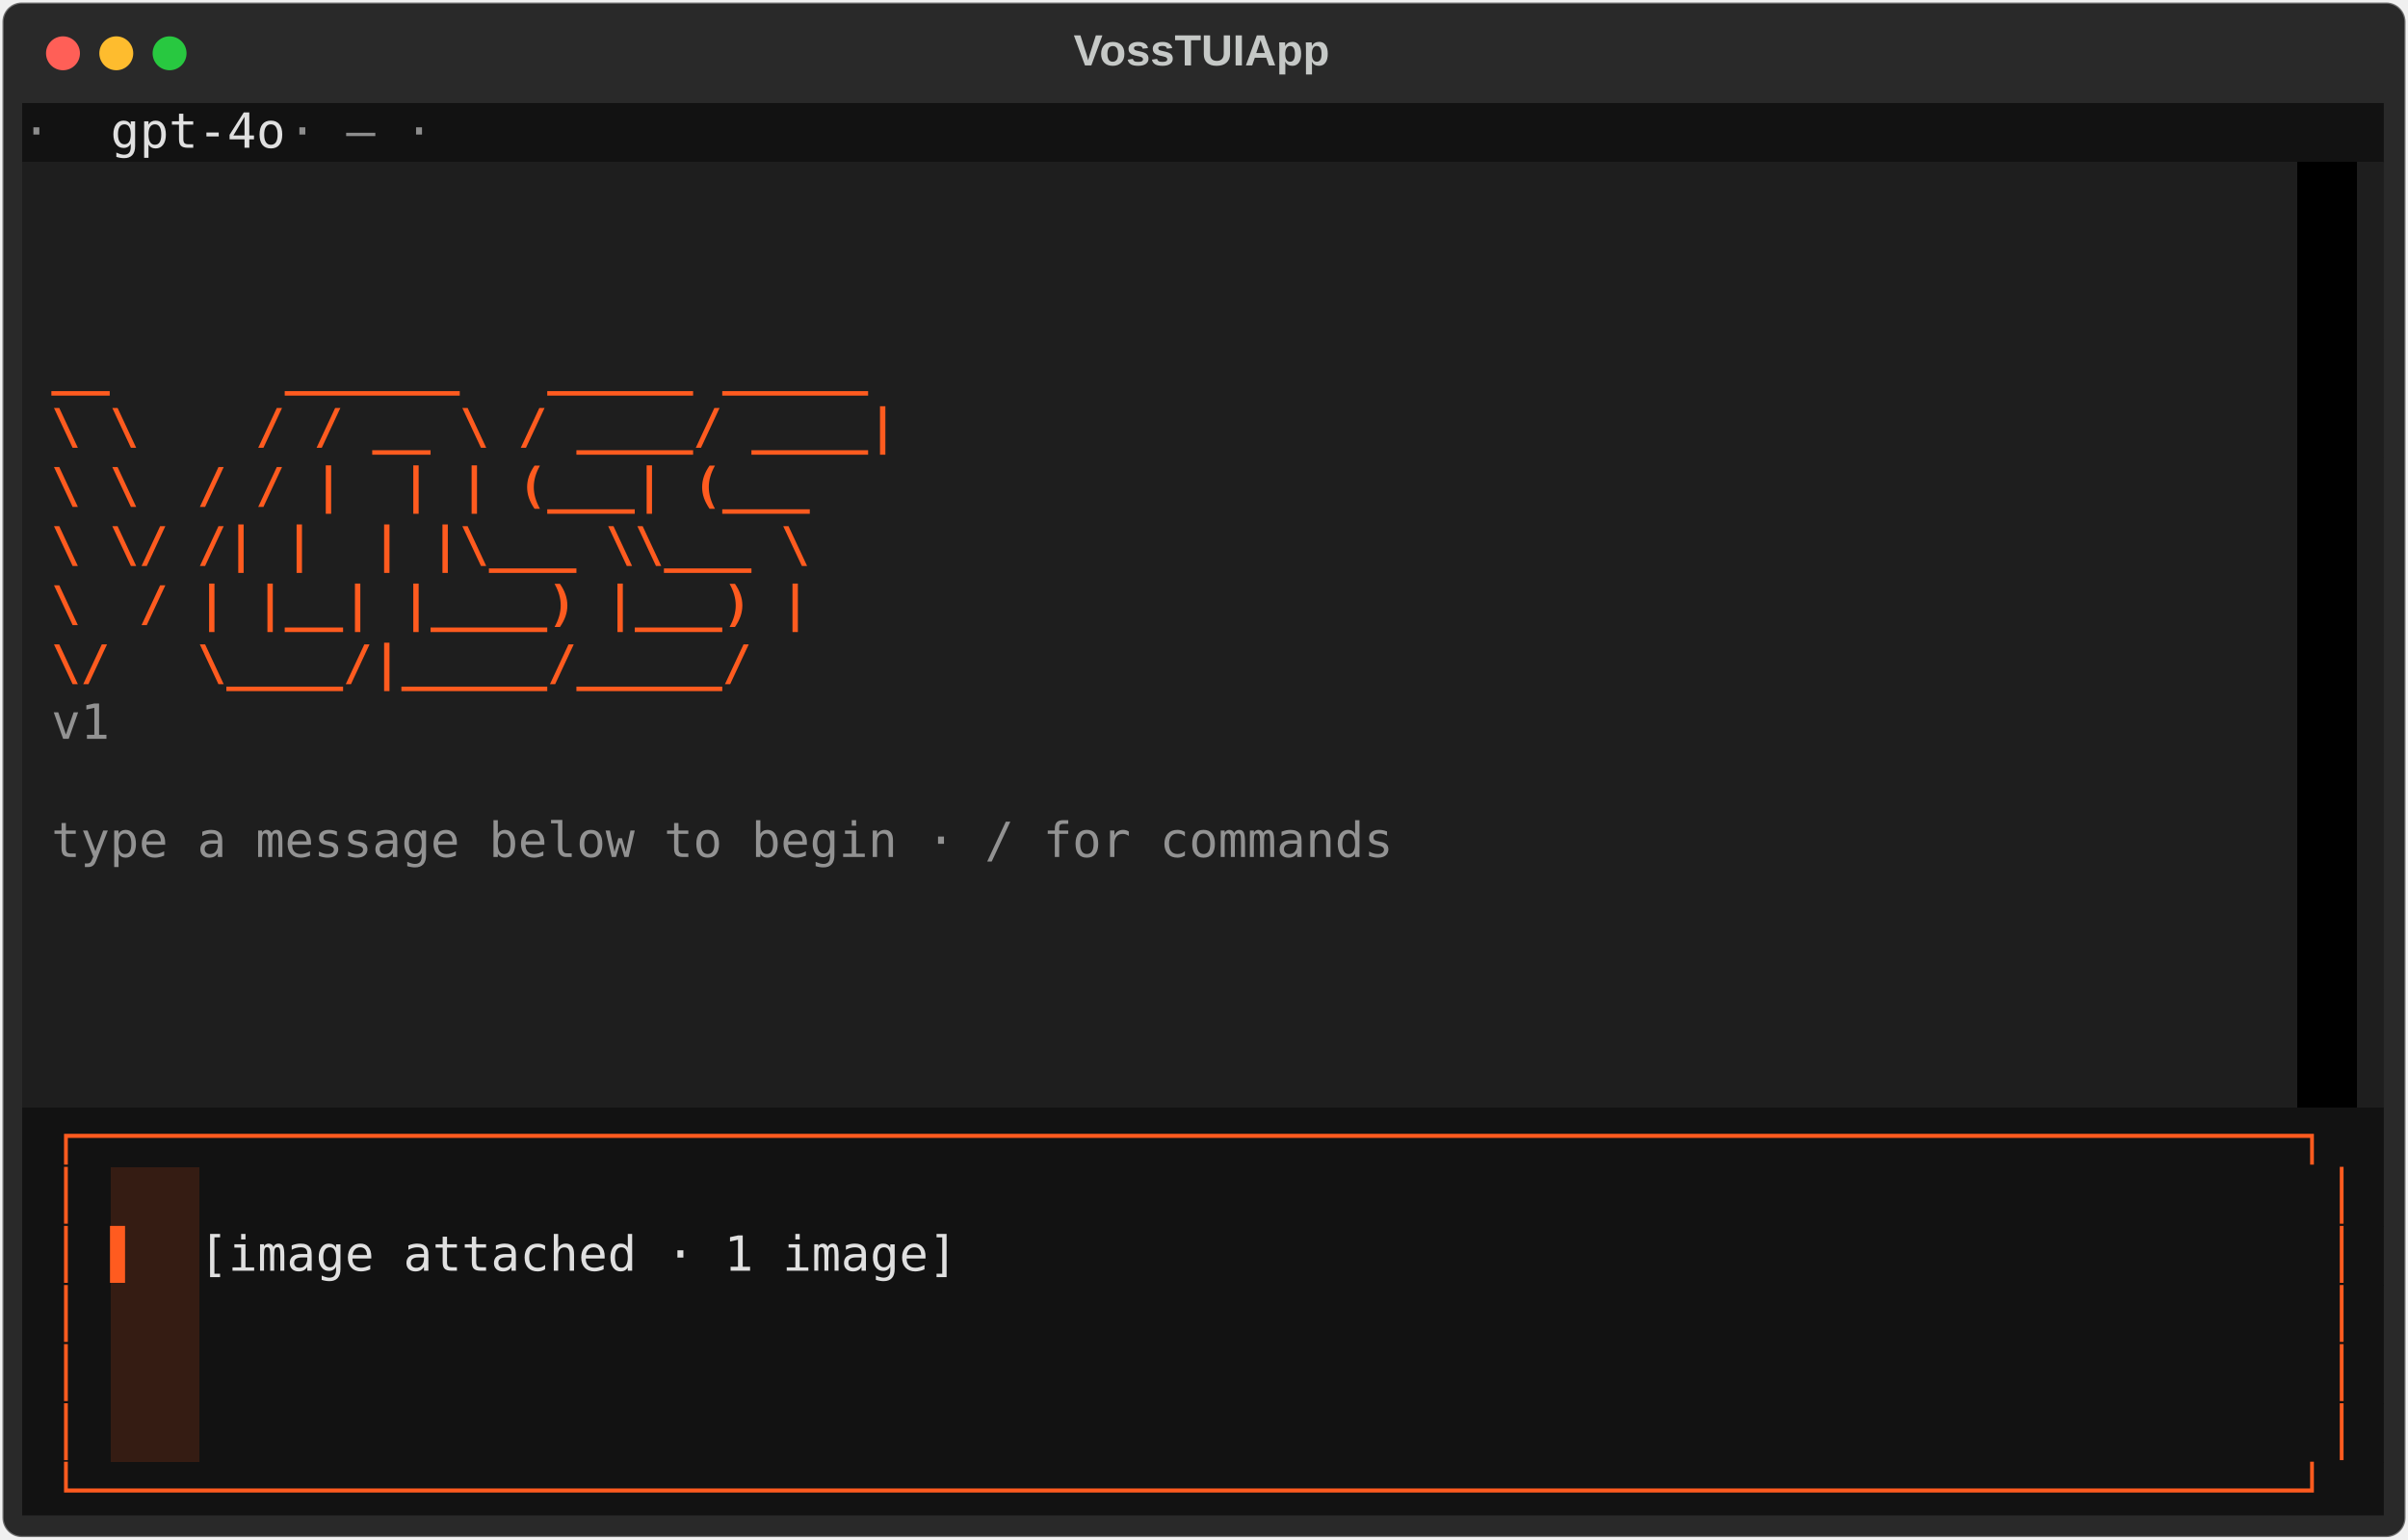
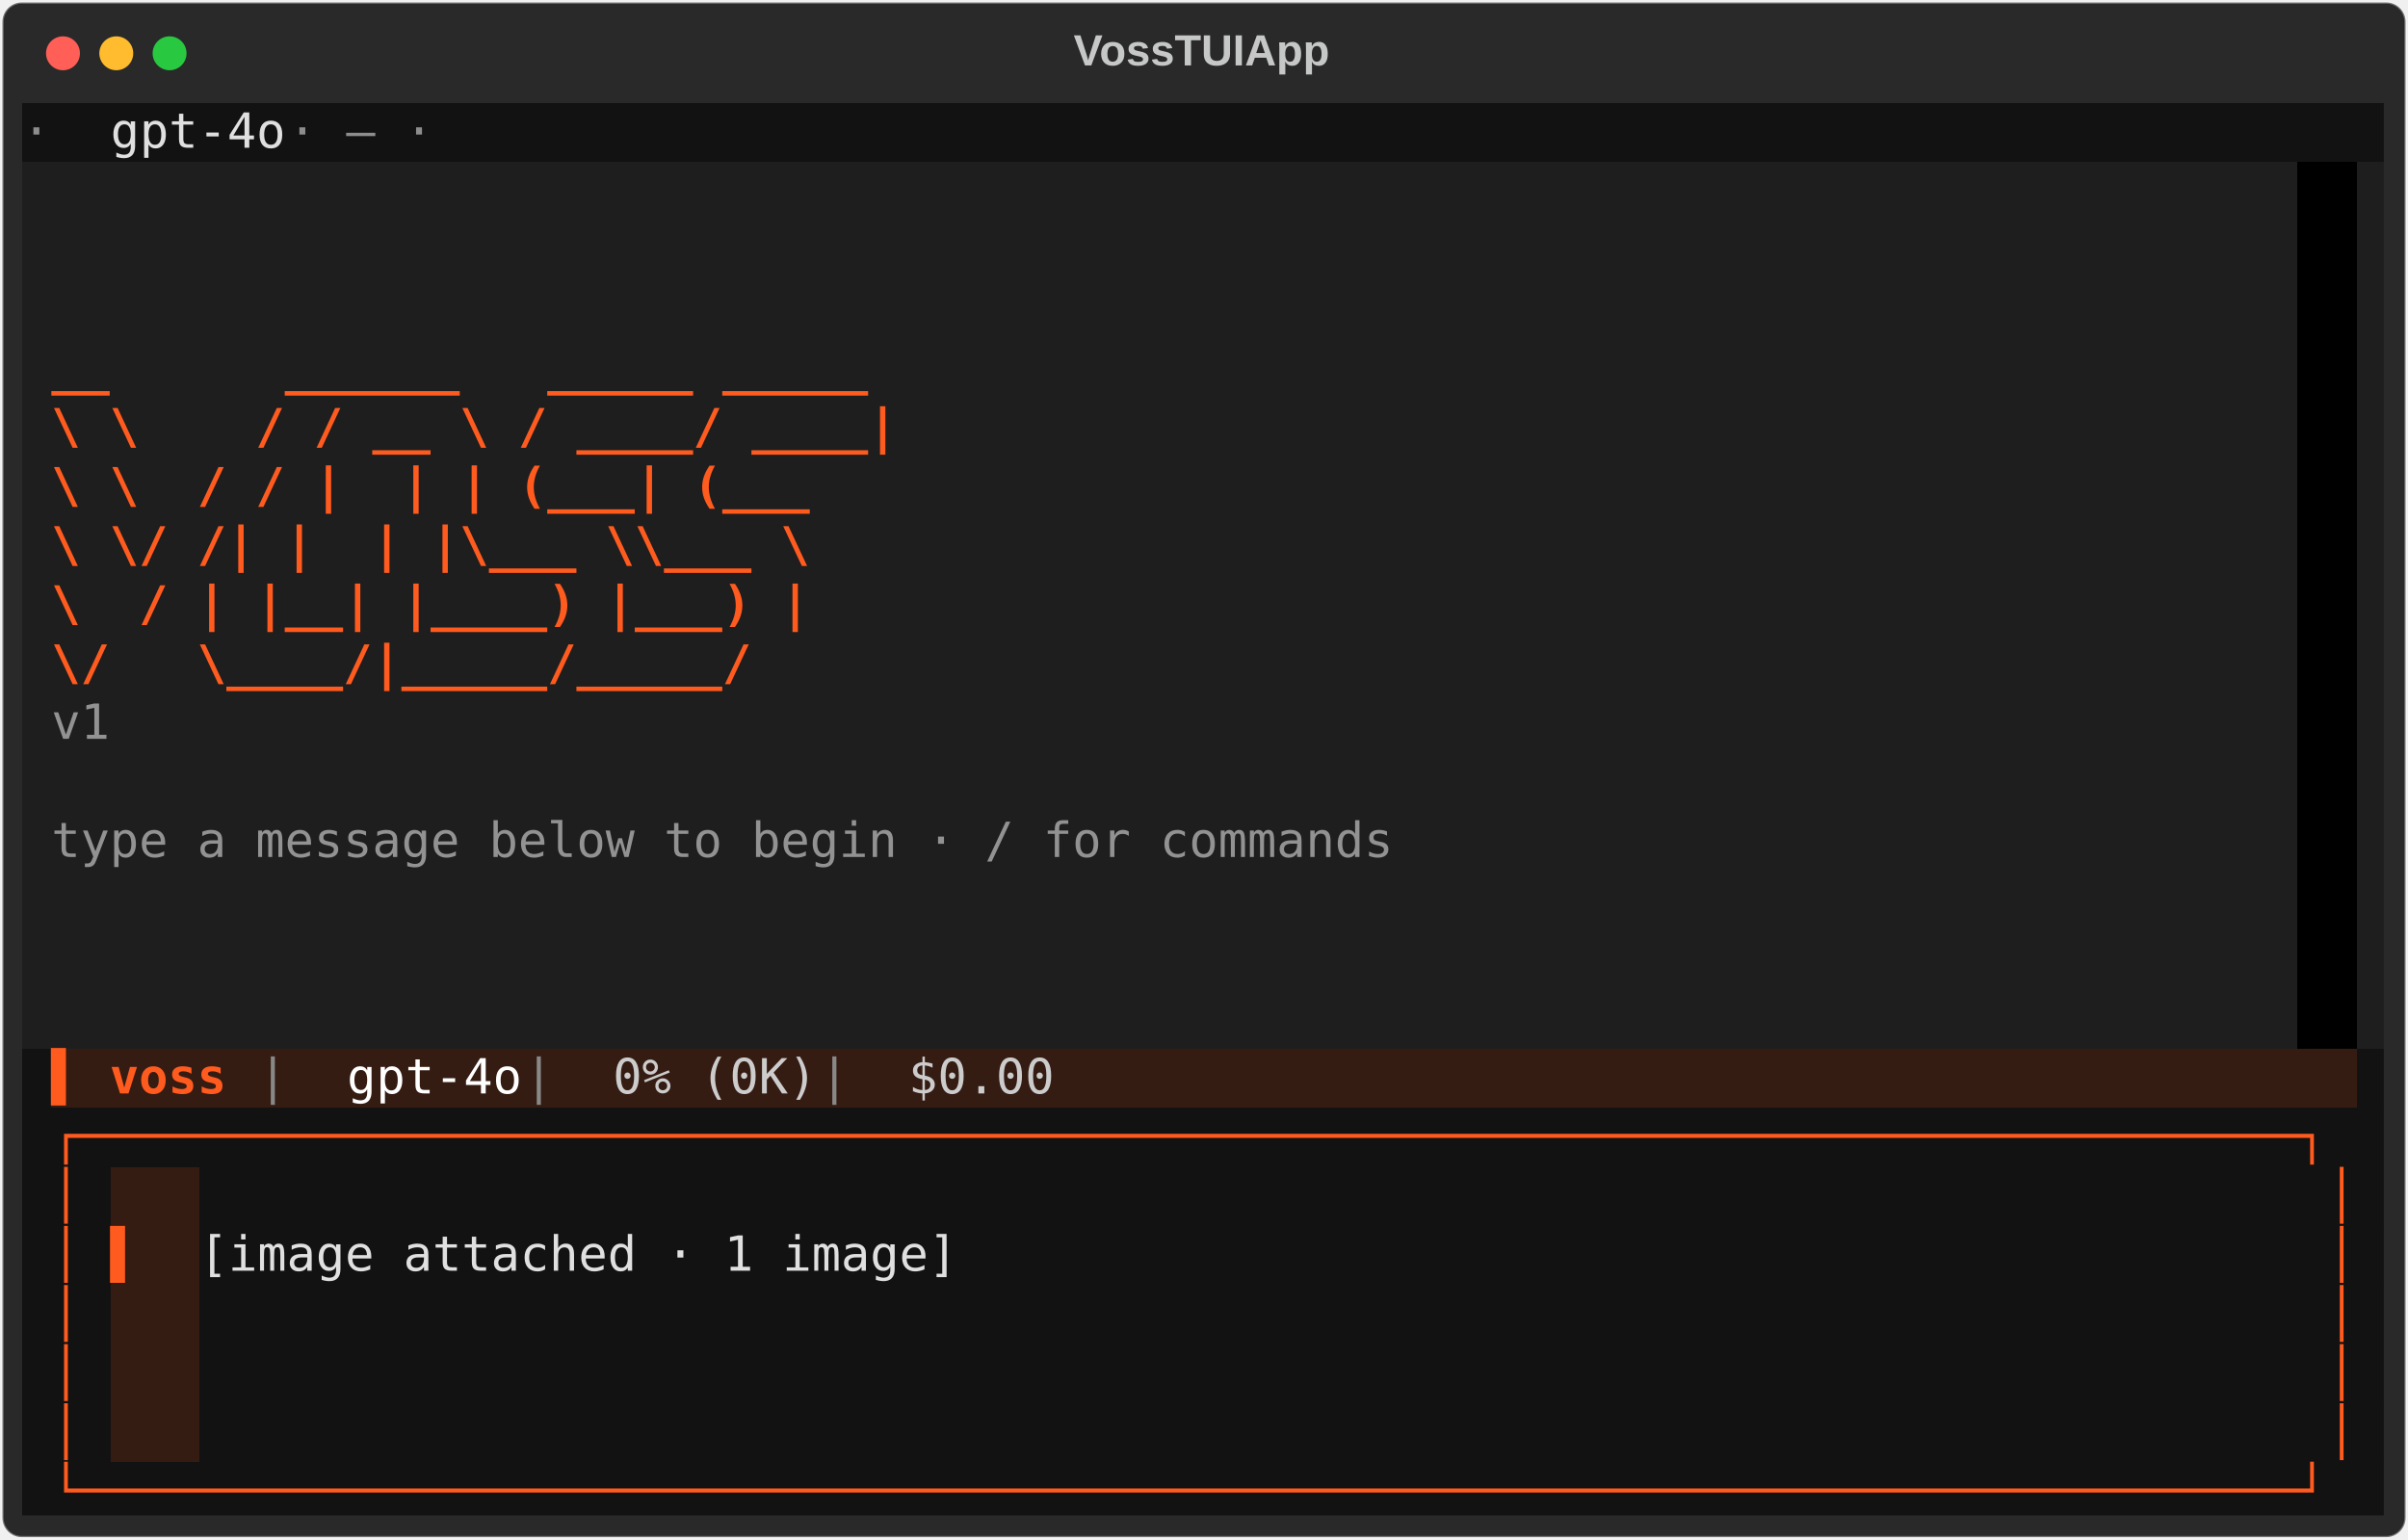
<svg xmlns="http://www.w3.org/2000/svg" class="rich-terminal" viewBox="0 0 994 635.6">
  <style>

    @font-face {
        font-family: "Fira Code";
        src: local("FiraCode-Regular"),
                url("https://cdnjs.cloudflare.com/ajax/libs/firacode/6.2.0/woff2/FiraCode-Regular.woff2") format("woff2"),
                url("https://cdnjs.cloudflare.com/ajax/libs/firacode/6.2.0/woff/FiraCode-Regular.woff") format("woff");
        font-style: normal;
        font-weight: 400;
    }
    @font-face {
        font-family: "Fira Code";
        src: local("FiraCode-Bold"),
                url("https://cdnjs.cloudflare.com/ajax/libs/firacode/6.2.0/woff2/FiraCode-Bold.woff2") format("woff2"),
                url("https://cdnjs.cloudflare.com/ajax/libs/firacode/6.2.0/woff/FiraCode-Bold.woff") format("woff");
        font-style: bold;
        font-weight: 700;
    }

    .terminal-matrix {
        font-family: Fira Code, monospace;
        font-size: 20px;
        line-height: 24.4px;
        font-variant-east-asian: full-width;
    }

    .terminal-title {
        font-size: 18px;
        font-weight: bold;
        font-family: arial;
    }

    .terminal-r1 { fill: #8d8d8d }
.terminal-r2 { fill: #e0e0e0 }
.terminal-r3 { fill: #c5c8c6 }
.terminal-r4 { fill: #ff5b1f;font-weight: bold }
.terminal-r5 { fill: #929292 }
- .terminal-r6 { fill: #ff5b1f }
+ .terminal-r6 { fill: #888888 }
+ .terminal-r7 { fill: #ffffff }
+ .terminal-r8 { fill: #cccccc }
+ .terminal-r9 { fill: #ff5b1f }
    </style>
  <defs>
    <clipPath id="terminal-clip-terminal">
      <rect x="0" y="0" width="975.0" height="584.6" />
    </clipPath>
    <clipPath id="terminal-line-0">
      <rect x="0" y="1.5" width="976" height="24.65" />
    </clipPath>
    <clipPath id="terminal-line-1">
      <rect x="0" y="25.9" width="976" height="24.65" />
    </clipPath>
    <clipPath id="terminal-line-2">
      <rect x="0" y="50.3" width="976" height="24.65" />
    </clipPath>
    <clipPath id="terminal-line-3">
      <rect x="0" y="74.7" width="976" height="24.65" />
    </clipPath>
    <clipPath id="terminal-line-4">
      <rect x="0" y="99.1" width="976" height="24.65" />
    </clipPath>
    <clipPath id="terminal-line-5">
      <rect x="0" y="123.5" width="976" height="24.65" />
    </clipPath>
    <clipPath id="terminal-line-6">
      <rect x="0" y="147.9" width="976" height="24.65" />
    </clipPath>
    <clipPath id="terminal-line-7">
      <rect x="0" y="172.3" width="976" height="24.65" />
    </clipPath>
    <clipPath id="terminal-line-8">
      <rect x="0" y="196.7" width="976" height="24.65" />
    </clipPath>
    <clipPath id="terminal-line-9">
      <rect x="0" y="221.1" width="976" height="24.65" />
    </clipPath>
    <clipPath id="terminal-line-10">
      <rect x="0" y="245.5" width="976" height="24.65" />
    </clipPath>
    <clipPath id="terminal-line-11">
      <rect x="0" y="269.9" width="976" height="24.65" />
    </clipPath>
    <clipPath id="terminal-line-12">
      <rect x="0" y="294.3" width="976" height="24.65" />
    </clipPath>
    <clipPath id="terminal-line-13">
      <rect x="0" y="318.7" width="976" height="24.65" />
    </clipPath>
    <clipPath id="terminal-line-14">
      <rect x="0" y="343.1" width="976" height="24.65" />
    </clipPath>
    <clipPath id="terminal-line-15">
      <rect x="0" y="367.5" width="976" height="24.65" />
    </clipPath>
    <clipPath id="terminal-line-16">
      <rect x="0" y="391.9" width="976" height="24.65" />
    </clipPath>
    <clipPath id="terminal-line-17">
      <rect x="0" y="416.3" width="976" height="24.65" />
    </clipPath>
    <clipPath id="terminal-line-18">
      <rect x="0" y="440.7" width="976" height="24.65" />
    </clipPath>
    <clipPath id="terminal-line-19">
      <rect x="0" y="465.1" width="976" height="24.65" />
    </clipPath>
    <clipPath id="terminal-line-20">
      <rect x="0" y="489.5" width="976" height="24.65" />
    </clipPath>
    <clipPath id="terminal-line-21">
      <rect x="0" y="513.9" width="976" height="24.65" />
    </clipPath>
    <clipPath id="terminal-line-22">
      <rect x="0" y="538.3" width="976" height="24.65" />
    </clipPath>
  </defs>
  <rect fill="#292929" stroke="rgba(255,255,255,0.35)" stroke-width="1" x="1" y="1" width="992" height="633.6" rx="8" />
  <text class="terminal-title" fill="#c5c8c6" text-anchor="middle" x="496" y="27">VossTUIApp</text>
  <g transform="translate(26,22)">
    <circle cx="0" cy="0" r="7" fill="#ff5f57" />
    <circle cx="22" cy="0" r="7" fill="#febc2e" />
    <circle cx="44" cy="0" r="7" fill="#28c840" />
  </g>
  <g transform="translate(9, 41)" clip-path="url(#terminal-clip-terminal)">
    <rect fill="#121212" x="0" y="1.5" width="36.6" height="24.65" shape-rendering="crispEdges" />
    <rect fill="#121212" x="36.6" y="1.5" width="73.2" height="24.65" shape-rendering="crispEdges" />
    <rect fill="#121212" x="109.8" y="1.5" width="85.4" height="24.65" shape-rendering="crispEdges" />
    <rect fill="#121212" x="195.2" y="1.5" width="780.8" height="24.65" shape-rendering="crispEdges" />
    <rect fill="#1e1e1e" x="0" y="25.9" width="12.2" height="24.65" shape-rendering="crispEdges" />
    <rect fill="#1e1e1e" x="12.2" y="25.9" width="927.2" height="24.65" shape-rendering="crispEdges" />
    <rect fill="#000000" x="939.4" y="25.9" width="24.4" height="24.65" shape-rendering="crispEdges" />
    <rect fill="#1e1e1e" x="963.8" y="25.9" width="12.2" height="24.65" shape-rendering="crispEdges" />
    <rect fill="#1e1e1e" x="0" y="50.3" width="12.2" height="24.65" shape-rendering="crispEdges" />
    <rect fill="#1e1e1e" x="12.2" y="50.3" width="927.2" height="24.65" shape-rendering="crispEdges" />
    <rect fill="#000000" x="939.4" y="50.3" width="24.4" height="24.65" shape-rendering="crispEdges" />
    <rect fill="#1e1e1e" x="963.8" y="50.3" width="12.2" height="24.65" shape-rendering="crispEdges" />
    <rect fill="#1e1e1e" x="0" y="74.7" width="12.2" height="24.65" shape-rendering="crispEdges" />
    <rect fill="#1e1e1e" x="12.2" y="74.7" width="927.2" height="24.65" shape-rendering="crispEdges" />
    <rect fill="#000000" x="939.4" y="74.7" width="24.4" height="24.65" shape-rendering="crispEdges" />
    <rect fill="#1e1e1e" x="963.8" y="74.7" width="12.2" height="24.65" shape-rendering="crispEdges" />
    <rect fill="#1e1e1e" x="0" y="99.1" width="12.2" height="24.65" shape-rendering="crispEdges" />
    <rect fill="#1e1e1e" x="12.2" y="99.1" width="658.8" height="24.65" shape-rendering="crispEdges" />
    <rect fill="#1e1e1e" x="671" y="99.1" width="268.4" height="24.65" shape-rendering="crispEdges" />
    <rect fill="#000000" x="939.4" y="99.1" width="24.4" height="24.65" shape-rendering="crispEdges" />
    <rect fill="#1e1e1e" x="963.8" y="99.1" width="12.2" height="24.65" shape-rendering="crispEdges" />
    <rect fill="#1e1e1e" x="0" y="123.5" width="12.2" height="24.65" shape-rendering="crispEdges" />
    <rect fill="#1e1e1e" x="12.2" y="123.5" width="658.8" height="24.65" shape-rendering="crispEdges" />
    <rect fill="#1e1e1e" x="671" y="123.5" width="268.4" height="24.65" shape-rendering="crispEdges" />
    <rect fill="#000000" x="939.4" y="123.5" width="24.4" height="24.65" shape-rendering="crispEdges" />
    <rect fill="#1e1e1e" x="963.8" y="123.5" width="12.2" height="24.65" shape-rendering="crispEdges" />
    <rect fill="#1e1e1e" x="0" y="147.9" width="12.2" height="24.65" shape-rendering="crispEdges" />
    <rect fill="#1e1e1e" x="12.2" y="147.9" width="646.6" height="24.65" shape-rendering="crispEdges" />
    <rect fill="#1e1e1e" x="658.8" y="147.9" width="280.6" height="24.65" shape-rendering="crispEdges" />
    <rect fill="#000000" x="939.4" y="147.9" width="24.4" height="24.65" shape-rendering="crispEdges" />
    <rect fill="#1e1e1e" x="963.8" y="147.9" width="12.2" height="24.65" shape-rendering="crispEdges" />
    <rect fill="#1e1e1e" x="0" y="172.3" width="12.2" height="24.65" shape-rendering="crispEdges" />
    <rect fill="#1e1e1e" x="12.2" y="172.3" width="658.8" height="24.65" shape-rendering="crispEdges" />
    <rect fill="#1e1e1e" x="671" y="172.3" width="268.4" height="24.65" shape-rendering="crispEdges" />
    <rect fill="#000000" x="939.4" y="172.3" width="24.4" height="24.65" shape-rendering="crispEdges" />
    <rect fill="#1e1e1e" x="963.8" y="172.3" width="12.2" height="24.65" shape-rendering="crispEdges" />
    <rect fill="#1e1e1e" x="0" y="196.7" width="12.2" height="24.65" shape-rendering="crispEdges" />
    <rect fill="#1e1e1e" x="12.2" y="196.7" width="658.8" height="24.65" shape-rendering="crispEdges" />
    <rect fill="#1e1e1e" x="671" y="196.7" width="268.4" height="24.65" shape-rendering="crispEdges" />
    <rect fill="#000000" x="939.4" y="196.7" width="24.4" height="24.65" shape-rendering="crispEdges" />
    <rect fill="#1e1e1e" x="963.8" y="196.7" width="12.2" height="24.65" shape-rendering="crispEdges" />
    <rect fill="#1e1e1e" x="0" y="221.1" width="12.2" height="24.65" shape-rendering="crispEdges" />
    <rect fill="#1e1e1e" x="12.2" y="221.1" width="658.8" height="24.65" shape-rendering="crispEdges" />
    <rect fill="#1e1e1e" x="671" y="221.1" width="268.4" height="24.65" shape-rendering="crispEdges" />
    <rect fill="#000000" x="939.4" y="221.1" width="24.4" height="24.65" shape-rendering="crispEdges" />
    <rect fill="#1e1e1e" x="963.8" y="221.1" width="12.2" height="24.65" shape-rendering="crispEdges" />
    <rect fill="#1e1e1e" x="0" y="245.5" width="12.2" height="24.65" shape-rendering="crispEdges" />
    <rect fill="#1e1e1e" x="12.2" y="245.5" width="500.2" height="24.65" shape-rendering="crispEdges" />
    <rect fill="#1e1e1e" x="512.4" y="245.5" width="427" height="24.65" shape-rendering="crispEdges" />
    <rect fill="#000000" x="939.4" y="245.5" width="24.4" height="24.65" shape-rendering="crispEdges" />
    <rect fill="#1e1e1e" x="963.8" y="245.5" width="12.2" height="24.65" shape-rendering="crispEdges" />
    <rect fill="#1e1e1e" x="0" y="269.9" width="12.2" height="24.65" shape-rendering="crispEdges" />
    <rect fill="#1e1e1e" x="12.2" y="269.9" width="927.2" height="24.65" shape-rendering="crispEdges" />
    <rect fill="#000000" x="939.4" y="269.9" width="24.4" height="24.65" shape-rendering="crispEdges" />
    <rect fill="#1e1e1e" x="963.8" y="269.9" width="12.2" height="24.65" shape-rendering="crispEdges" />
    <rect fill="#1e1e1e" x="0" y="294.3" width="12.2" height="24.65" shape-rendering="crispEdges" />
    <rect fill="#1e1e1e" x="12.2" y="294.3" width="768.6" height="24.65" shape-rendering="crispEdges" />
    <rect fill="#1e1e1e" x="780.8" y="294.3" width="158.6" height="24.65" shape-rendering="crispEdges" />
    <rect fill="#000000" x="939.4" y="294.3" width="24.4" height="24.65" shape-rendering="crispEdges" />
    <rect fill="#1e1e1e" x="963.8" y="294.3" width="12.2" height="24.65" shape-rendering="crispEdges" />
    <rect fill="#1e1e1e" x="0" y="318.7" width="12.2" height="24.65" shape-rendering="crispEdges" />
    <rect fill="#1e1e1e" x="12.2" y="318.7" width="927.2" height="24.65" shape-rendering="crispEdges" />
    <rect fill="#000000" x="939.4" y="318.7" width="24.4" height="24.65" shape-rendering="crispEdges" />
    <rect fill="#1e1e1e" x="963.8" y="318.7" width="12.2" height="24.65" shape-rendering="crispEdges" />
    <rect fill="#1e1e1e" x="0" y="343.1" width="12.2" height="24.65" shape-rendering="crispEdges" />
    <rect fill="#1e1e1e" x="12.2" y="343.1" width="927.2" height="24.65" shape-rendering="crispEdges" />
    <rect fill="#000000" x="939.4" y="343.1" width="24.4" height="24.65" shape-rendering="crispEdges" />
    <rect fill="#1e1e1e" x="963.8" y="343.1" width="12.2" height="24.65" shape-rendering="crispEdges" />
    <rect fill="#1e1e1e" x="0" y="367.5" width="12.2" height="24.65" shape-rendering="crispEdges" />
    <rect fill="#1e1e1e" x="12.2" y="367.5" width="927.2" height="24.65" shape-rendering="crispEdges" />
    <rect fill="#000000" x="939.4" y="367.5" width="24.4" height="24.65" shape-rendering="crispEdges" />
    <rect fill="#1e1e1e" x="963.8" y="367.5" width="12.2" height="24.65" shape-rendering="crispEdges" />
-     <rect fill="#1e1e1e" x="0" y="391.9" width="12.2" height="24.65" shape-rendering="crispEdges" />
-     <rect fill="#1e1e1e" x="12.2" y="391.9" width="927.2" height="24.65" shape-rendering="crispEdges" />
-     <rect fill="#000000" x="939.4" y="391.9" width="24.4" height="24.65" shape-rendering="crispEdges" />
-     <rect fill="#1e1e1e" x="963.8" y="391.9" width="12.2" height="24.65" shape-rendering="crispEdges" />
+     <rect fill="#121212" x="0" y="391.9" width="12.2" height="24.65" shape-rendering="crispEdges" />
+     <rect fill="#351c13" x="12.2" y="391.9" width="85.4" height="24.65" shape-rendering="crispEdges" />
+     <rect fill="#351c13" x="97.6" y="391.9" width="36.6" height="24.65" shape-rendering="crispEdges" />
+     <rect fill="#351c13" x="134.2" y="391.9" width="73.2" height="24.65" shape-rendering="crispEdges" />
+     <rect fill="#351c13" x="207.4" y="391.9" width="36.6" height="24.65" shape-rendering="crispEdges" />
+     <rect fill="#351c13" x="244" y="391.9" width="85.4" height="24.65" shape-rendering="crispEdges" />
+     <rect fill="#351c13" x="329.4" y="391.9" width="36.6" height="24.65" shape-rendering="crispEdges" />
+     <rect fill="#351c13" x="366" y="391.9" width="61" height="24.65" shape-rendering="crispEdges" />
+     <rect fill="#351c13" x="427" y="391.9" width="536.8" height="24.65" shape-rendering="crispEdges" />
+     <rect fill="#121212" x="963.8" y="391.9" width="12.2" height="24.65" shape-rendering="crispEdges" />
    <rect fill="#121212" x="0" y="416.3" width="12.2" height="24.65" shape-rendering="crispEdges" />
    <rect fill="#121212" x="12.2" y="416.3" width="951.6" height="24.65" shape-rendering="crispEdges" />
    <rect fill="#121212" x="963.8" y="416.3" width="12.2" height="24.65" shape-rendering="crispEdges" />
    <rect fill="#121212" x="0" y="440.7" width="12.2" height="24.65" shape-rendering="crispEdges" />
    <rect fill="#121212" x="12.2" y="440.7" width="12.2" height="24.65" shape-rendering="crispEdges" />
    <rect fill="#121212" x="24.4" y="440.7" width="12.2" height="24.65" shape-rendering="crispEdges" />
    <rect fill="#351c13" x="36.6" y="440.7" width="36.6" height="24.65" shape-rendering="crispEdges" />
    <rect fill="#121212" x="73.2" y="440.7" width="878.4" height="24.65" shape-rendering="crispEdges" />
    <rect fill="#121212" x="951.6" y="440.7" width="12.2" height="24.65" shape-rendering="crispEdges" />
    <rect fill="#121212" x="963.8" y="440.7" width="12.2" height="24.65" shape-rendering="crispEdges" />
    <rect fill="#121212" x="0" y="465.1" width="12.2" height="24.65" shape-rendering="crispEdges" />
    <rect fill="#121212" x="12.2" y="465.1" width="12.2" height="24.65" shape-rendering="crispEdges" />
    <rect fill="#121212" x="24.4" y="465.1" width="12.2" height="24.65" shape-rendering="crispEdges" />
    <rect fill="#351c13" x="36.6" y="465.1" width="36.6" height="24.65" shape-rendering="crispEdges" />
    <rect fill="#121212" x="73.2" y="465.1" width="854" height="24.65" shape-rendering="crispEdges" />
    <rect fill="#121212" x="927.2" y="465.1" width="24.4" height="24.65" shape-rendering="crispEdges" />
    <rect fill="#121212" x="951.6" y="465.1" width="12.2" height="24.65" shape-rendering="crispEdges" />
    <rect fill="#121212" x="963.8" y="465.1" width="12.2" height="24.65" shape-rendering="crispEdges" />
    <rect fill="#121212" x="0" y="489.5" width="12.2" height="24.65" shape-rendering="crispEdges" />
    <rect fill="#121212" x="12.2" y="489.5" width="12.2" height="24.65" shape-rendering="crispEdges" />
    <rect fill="#121212" x="24.4" y="489.5" width="12.2" height="24.65" shape-rendering="crispEdges" />
    <rect fill="#351c13" x="36.6" y="489.5" width="36.6" height="24.65" shape-rendering="crispEdges" />
    <rect fill="#121212" x="73.2" y="489.5" width="878.4" height="24.65" shape-rendering="crispEdges" />
    <rect fill="#121212" x="951.6" y="489.5" width="12.2" height="24.65" shape-rendering="crispEdges" />
    <rect fill="#121212" x="963.8" y="489.5" width="12.2" height="24.65" shape-rendering="crispEdges" />
    <rect fill="#121212" x="0" y="513.9" width="12.2" height="24.65" shape-rendering="crispEdges" />
    <rect fill="#121212" x="12.2" y="513.9" width="12.2" height="24.65" shape-rendering="crispEdges" />
    <rect fill="#121212" x="24.4" y="513.9" width="12.2" height="24.65" shape-rendering="crispEdges" />
    <rect fill="#351c13" x="36.6" y="513.9" width="36.6" height="24.65" shape-rendering="crispEdges" />
    <rect fill="#121212" x="73.2" y="513.9" width="878.4" height="24.65" shape-rendering="crispEdges" />
    <rect fill="#121212" x="951.6" y="513.9" width="12.2" height="24.65" shape-rendering="crispEdges" />
    <rect fill="#121212" x="963.8" y="513.9" width="12.2" height="24.65" shape-rendering="crispEdges" />
    <rect fill="#121212" x="0" y="538.3" width="12.2" height="24.65" shape-rendering="crispEdges" />
    <rect fill="#121212" x="12.2" y="538.3" width="12.2" height="24.65" shape-rendering="crispEdges" />
    <rect fill="#121212" x="24.4" y="538.3" width="12.2" height="24.65" shape-rendering="crispEdges" />
    <rect fill="#351c13" x="36.6" y="538.3" width="36.6" height="24.65" shape-rendering="crispEdges" />
    <rect fill="#121212" x="73.2" y="538.3" width="878.4" height="24.65" shape-rendering="crispEdges" />
    <rect fill="#121212" x="951.6" y="538.3" width="12.2" height="24.65" shape-rendering="crispEdges" />
    <rect fill="#121212" x="963.8" y="538.3" width="12.2" height="24.65" shape-rendering="crispEdges" />
    <rect fill="#121212" x="0" y="562.7" width="12.2" height="24.65" shape-rendering="crispEdges" />
    <rect fill="#121212" x="12.2" y="562.7" width="951.6" height="24.65" shape-rendering="crispEdges" />
    <rect fill="#121212" x="963.8" y="562.7" width="12.2" height="24.65" shape-rendering="crispEdges" />
    <g class="terminal-matrix">
      <text class="terminal-r1" x="0" y="20" textLength="36.6" clip-path="url(#terminal-line-0)"> · </text>
      <text class="terminal-r2" x="36.6" y="20" textLength="73.2" clip-path="url(#terminal-line-0)">gpt-4o</text>
      <text class="terminal-r1" x="109.8" y="20" textLength="85.4" clip-path="url(#terminal-line-0)"> · — · </text>
      <text class="terminal-r3" x="976" y="20" textLength="12.2" clip-path="url(#terminal-line-0)">
</text>
      <text class="terminal-r3" x="976" y="44.4" textLength="12.2" clip-path="url(#terminal-line-1)">
</text>
      <text class="terminal-r3" x="976" y="68.8" textLength="12.2" clip-path="url(#terminal-line-2)">
</text>
      <text class="terminal-r3" x="976" y="93.2" textLength="12.2" clip-path="url(#terminal-line-3)">
</text>
      <text class="terminal-r4" x="12.2" y="117.6" textLength="658.8" clip-path="url(#terminal-line-4)">                          __      ______   _____ _____</text>
      <text class="terminal-r3" x="976" y="117.6" textLength="12.2" clip-path="url(#terminal-line-4)">
</text>
      <text class="terminal-r4" x="12.2" y="142" textLength="658.8" clip-path="url(#terminal-line-5)">                         \ \    / / __ \ / ____/ ____|</text>
      <text class="terminal-r3" x="976" y="142" textLength="12.2" clip-path="url(#terminal-line-5)">
</text>
      <text class="terminal-r4" x="12.2" y="166.4" textLength="646.6" clip-path="url(#terminal-line-6)">                           \ \  / / |  | | (___| (___</text>
      <text class="terminal-r3" x="976" y="166.4" textLength="12.2" clip-path="url(#terminal-line-6)">
</text>
      <text class="terminal-r4" x="12.2" y="190.8" textLength="658.8" clip-path="url(#terminal-line-7)">                            \ \/ /| |  | |\___ \\___ \</text>
      <text class="terminal-r3" x="976" y="190.8" textLength="12.2" clip-path="url(#terminal-line-7)">
</text>
      <text class="terminal-r4" x="12.2" y="215.2" textLength="658.8" clip-path="url(#terminal-line-8)">                            \  / | |__| |____) |___) |</text>
      <text class="terminal-r3" x="976" y="215.2" textLength="12.2" clip-path="url(#terminal-line-8)">
</text>
      <text class="terminal-r4" x="12.2" y="239.6" textLength="658.8" clip-path="url(#terminal-line-9)">                              \/   \____/|_____/_____/</text>
      <text class="terminal-r3" x="976" y="239.6" textLength="12.2" clip-path="url(#terminal-line-9)">
</text>
      <text class="terminal-r5" x="12.2" y="264" textLength="500.2" clip-path="url(#terminal-line-10)">                                       v1</text>
      <text class="terminal-r3" x="976" y="264" textLength="12.2" clip-path="url(#terminal-line-10)">
</text>
      <text class="terminal-r3" x="976" y="288.4" textLength="12.2" clip-path="url(#terminal-line-11)">
</text>
      <text class="terminal-r5" x="12.2" y="312.8" textLength="768.6" clip-path="url(#terminal-line-12)">                 type a message below to begin · / for commands</text>
      <text class="terminal-r3" x="976" y="312.8" textLength="12.2" clip-path="url(#terminal-line-12)">
</text>
      <text class="terminal-r3" x="976" y="337.2" textLength="12.2" clip-path="url(#terminal-line-13)">
</text>
      <text class="terminal-r3" x="976" y="361.6" textLength="12.2" clip-path="url(#terminal-line-14)">
</text>
      <text class="terminal-r3" x="976" y="386" textLength="12.2" clip-path="url(#terminal-line-15)">
</text>
+       <text class="terminal-r4" x="12.2" y="410.4" textLength="85.4" clip-path="url(#terminal-line-16)"> ▌ voss</text>
+       <text class="terminal-r6" x="97.6" y="410.4" textLength="36.6" clip-path="url(#terminal-line-16)"> | </text>
+       <text class="terminal-r7" x="134.2" y="410.4" textLength="73.2" clip-path="url(#terminal-line-16)">gpt-4o</text>
+       <text class="terminal-r6" x="207.4" y="410.4" textLength="36.6" clip-path="url(#terminal-line-16)"> | </text>
+       <text class="terminal-r8" x="244" y="410.4" textLength="85.4" clip-path="url(#terminal-line-16)">0% (0K)</text>
+       <text class="terminal-r6" x="329.4" y="410.4" textLength="36.6" clip-path="url(#terminal-line-16)"> | </text>
+       <text class="terminal-r8" x="366" y="410.4" textLength="61" clip-path="url(#terminal-line-16)">$0.00</text>
      <text class="terminal-r3" x="976" y="410.4" textLength="12.2" clip-path="url(#terminal-line-16)">
</text>
-       <text class="terminal-r6" x="12.2" y="434.8" textLength="951.6" clip-path="url(#terminal-line-17)">┌────────────────────────────────────────────────────────────────────────────┐</text>
+       <text class="terminal-r9" x="12.2" y="434.8" textLength="951.6" clip-path="url(#terminal-line-17)">┌────────────────────────────────────────────────────────────────────────────┐</text>
      <text class="terminal-r3" x="976" y="434.8" textLength="12.2" clip-path="url(#terminal-line-17)">
</text>
-       <text class="terminal-r6" x="12.2" y="459.2" textLength="12.2" clip-path="url(#terminal-line-18)">│</text>
-       <text class="terminal-r6" x="951.6" y="459.2" textLength="12.2" clip-path="url(#terminal-line-18)">│</text>
+       <text class="terminal-r9" x="12.2" y="459.2" textLength="12.2" clip-path="url(#terminal-line-18)">│</text>
+       <text class="terminal-r9" x="951.6" y="459.2" textLength="12.2" clip-path="url(#terminal-line-18)">│</text>
      <text class="terminal-r3" x="976" y="459.2" textLength="12.2" clip-path="url(#terminal-line-18)">
</text>
-       <text class="terminal-r6" x="12.2" y="483.6" textLength="12.2" clip-path="url(#terminal-line-19)">│</text>
+       <text class="terminal-r9" x="12.2" y="483.6" textLength="12.2" clip-path="url(#terminal-line-19)">│</text>
      <text class="terminal-r4" x="36.6" y="483.6" textLength="36.6" clip-path="url(#terminal-line-19)">▌  </text>
      <text class="terminal-r2" x="73.2" y="483.6" textLength="854" clip-path="url(#terminal-line-19)">[image attached · 1 image]                                            </text>
-       <text class="terminal-r6" x="951.6" y="483.6" textLength="12.2" clip-path="url(#terminal-line-19)">│</text>
+       <text class="terminal-r9" x="951.6" y="483.6" textLength="12.2" clip-path="url(#terminal-line-19)">│</text>
      <text class="terminal-r3" x="976" y="483.6" textLength="12.2" clip-path="url(#terminal-line-19)">
</text>
-       <text class="terminal-r6" x="12.2" y="508" textLength="12.2" clip-path="url(#terminal-line-20)">│</text>
-       <text class="terminal-r6" x="951.6" y="508" textLength="12.2" clip-path="url(#terminal-line-20)">│</text>
+       <text class="terminal-r9" x="12.2" y="508" textLength="12.2" clip-path="url(#terminal-line-20)">│</text>
+       <text class="terminal-r9" x="951.6" y="508" textLength="12.2" clip-path="url(#terminal-line-20)">│</text>
      <text class="terminal-r3" x="976" y="508" textLength="12.2" clip-path="url(#terminal-line-20)">
</text>
-       <text class="terminal-r6" x="12.2" y="532.4" textLength="12.2" clip-path="url(#terminal-line-21)">│</text>
-       <text class="terminal-r6" x="951.6" y="532.4" textLength="12.2" clip-path="url(#terminal-line-21)">│</text>
+       <text class="terminal-r9" x="12.2" y="532.4" textLength="12.2" clip-path="url(#terminal-line-21)">│</text>
+       <text class="terminal-r9" x="951.6" y="532.4" textLength="12.2" clip-path="url(#terminal-line-21)">│</text>
      <text class="terminal-r3" x="976" y="532.4" textLength="12.2" clip-path="url(#terminal-line-21)">
</text>
-       <text class="terminal-r6" x="12.2" y="556.8" textLength="12.2" clip-path="url(#terminal-line-22)">│</text>
-       <text class="terminal-r6" x="951.6" y="556.8" textLength="12.2" clip-path="url(#terminal-line-22)">│</text>
+       <text class="terminal-r9" x="12.2" y="556.8" textLength="12.2" clip-path="url(#terminal-line-22)">│</text>
+       <text class="terminal-r9" x="951.6" y="556.8" textLength="12.2" clip-path="url(#terminal-line-22)">│</text>
      <text class="terminal-r3" x="976" y="556.8" textLength="12.2" clip-path="url(#terminal-line-22)">
</text>
-       <text class="terminal-r6" x="12.2" y="581.2" textLength="951.6" clip-path="url(#terminal-line-23)">└────────────────────────────────────────────────────────────────────────────┘</text>
+       <text class="terminal-r9" x="12.2" y="581.2" textLength="951.6" clip-path="url(#terminal-line-23)">└────────────────────────────────────────────────────────────────────────────┘</text>
    </g>
  </g>
</svg>
